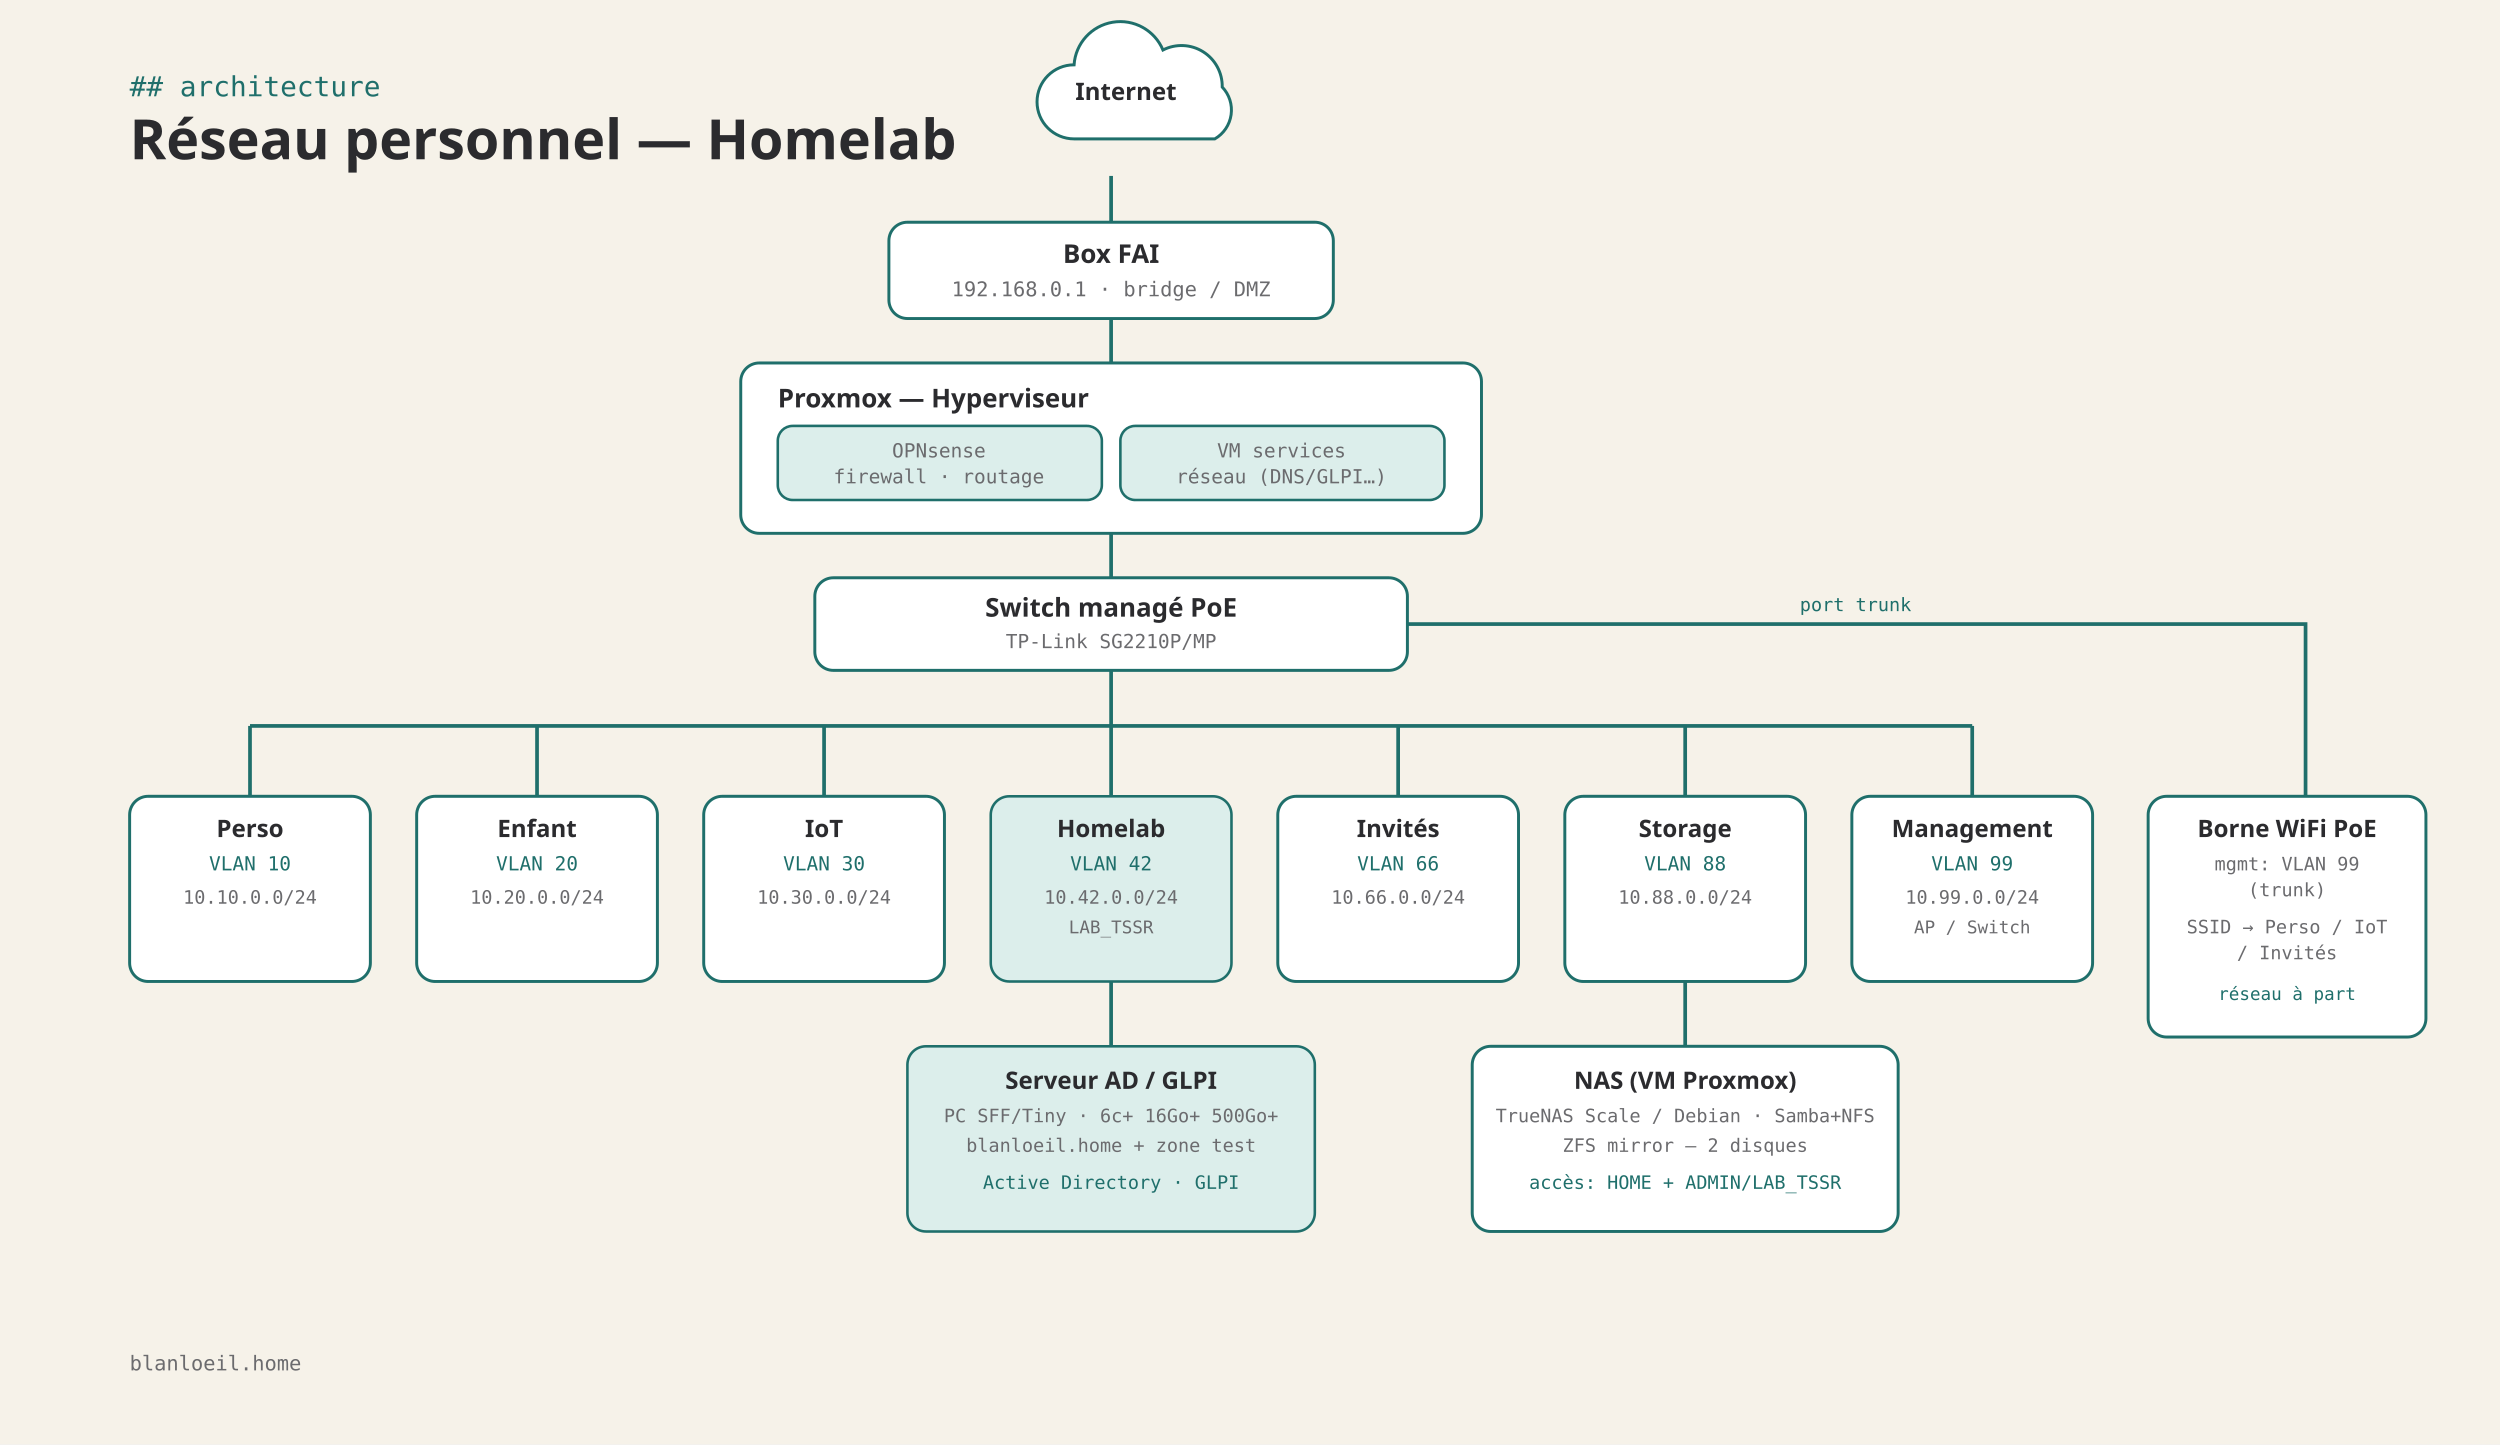
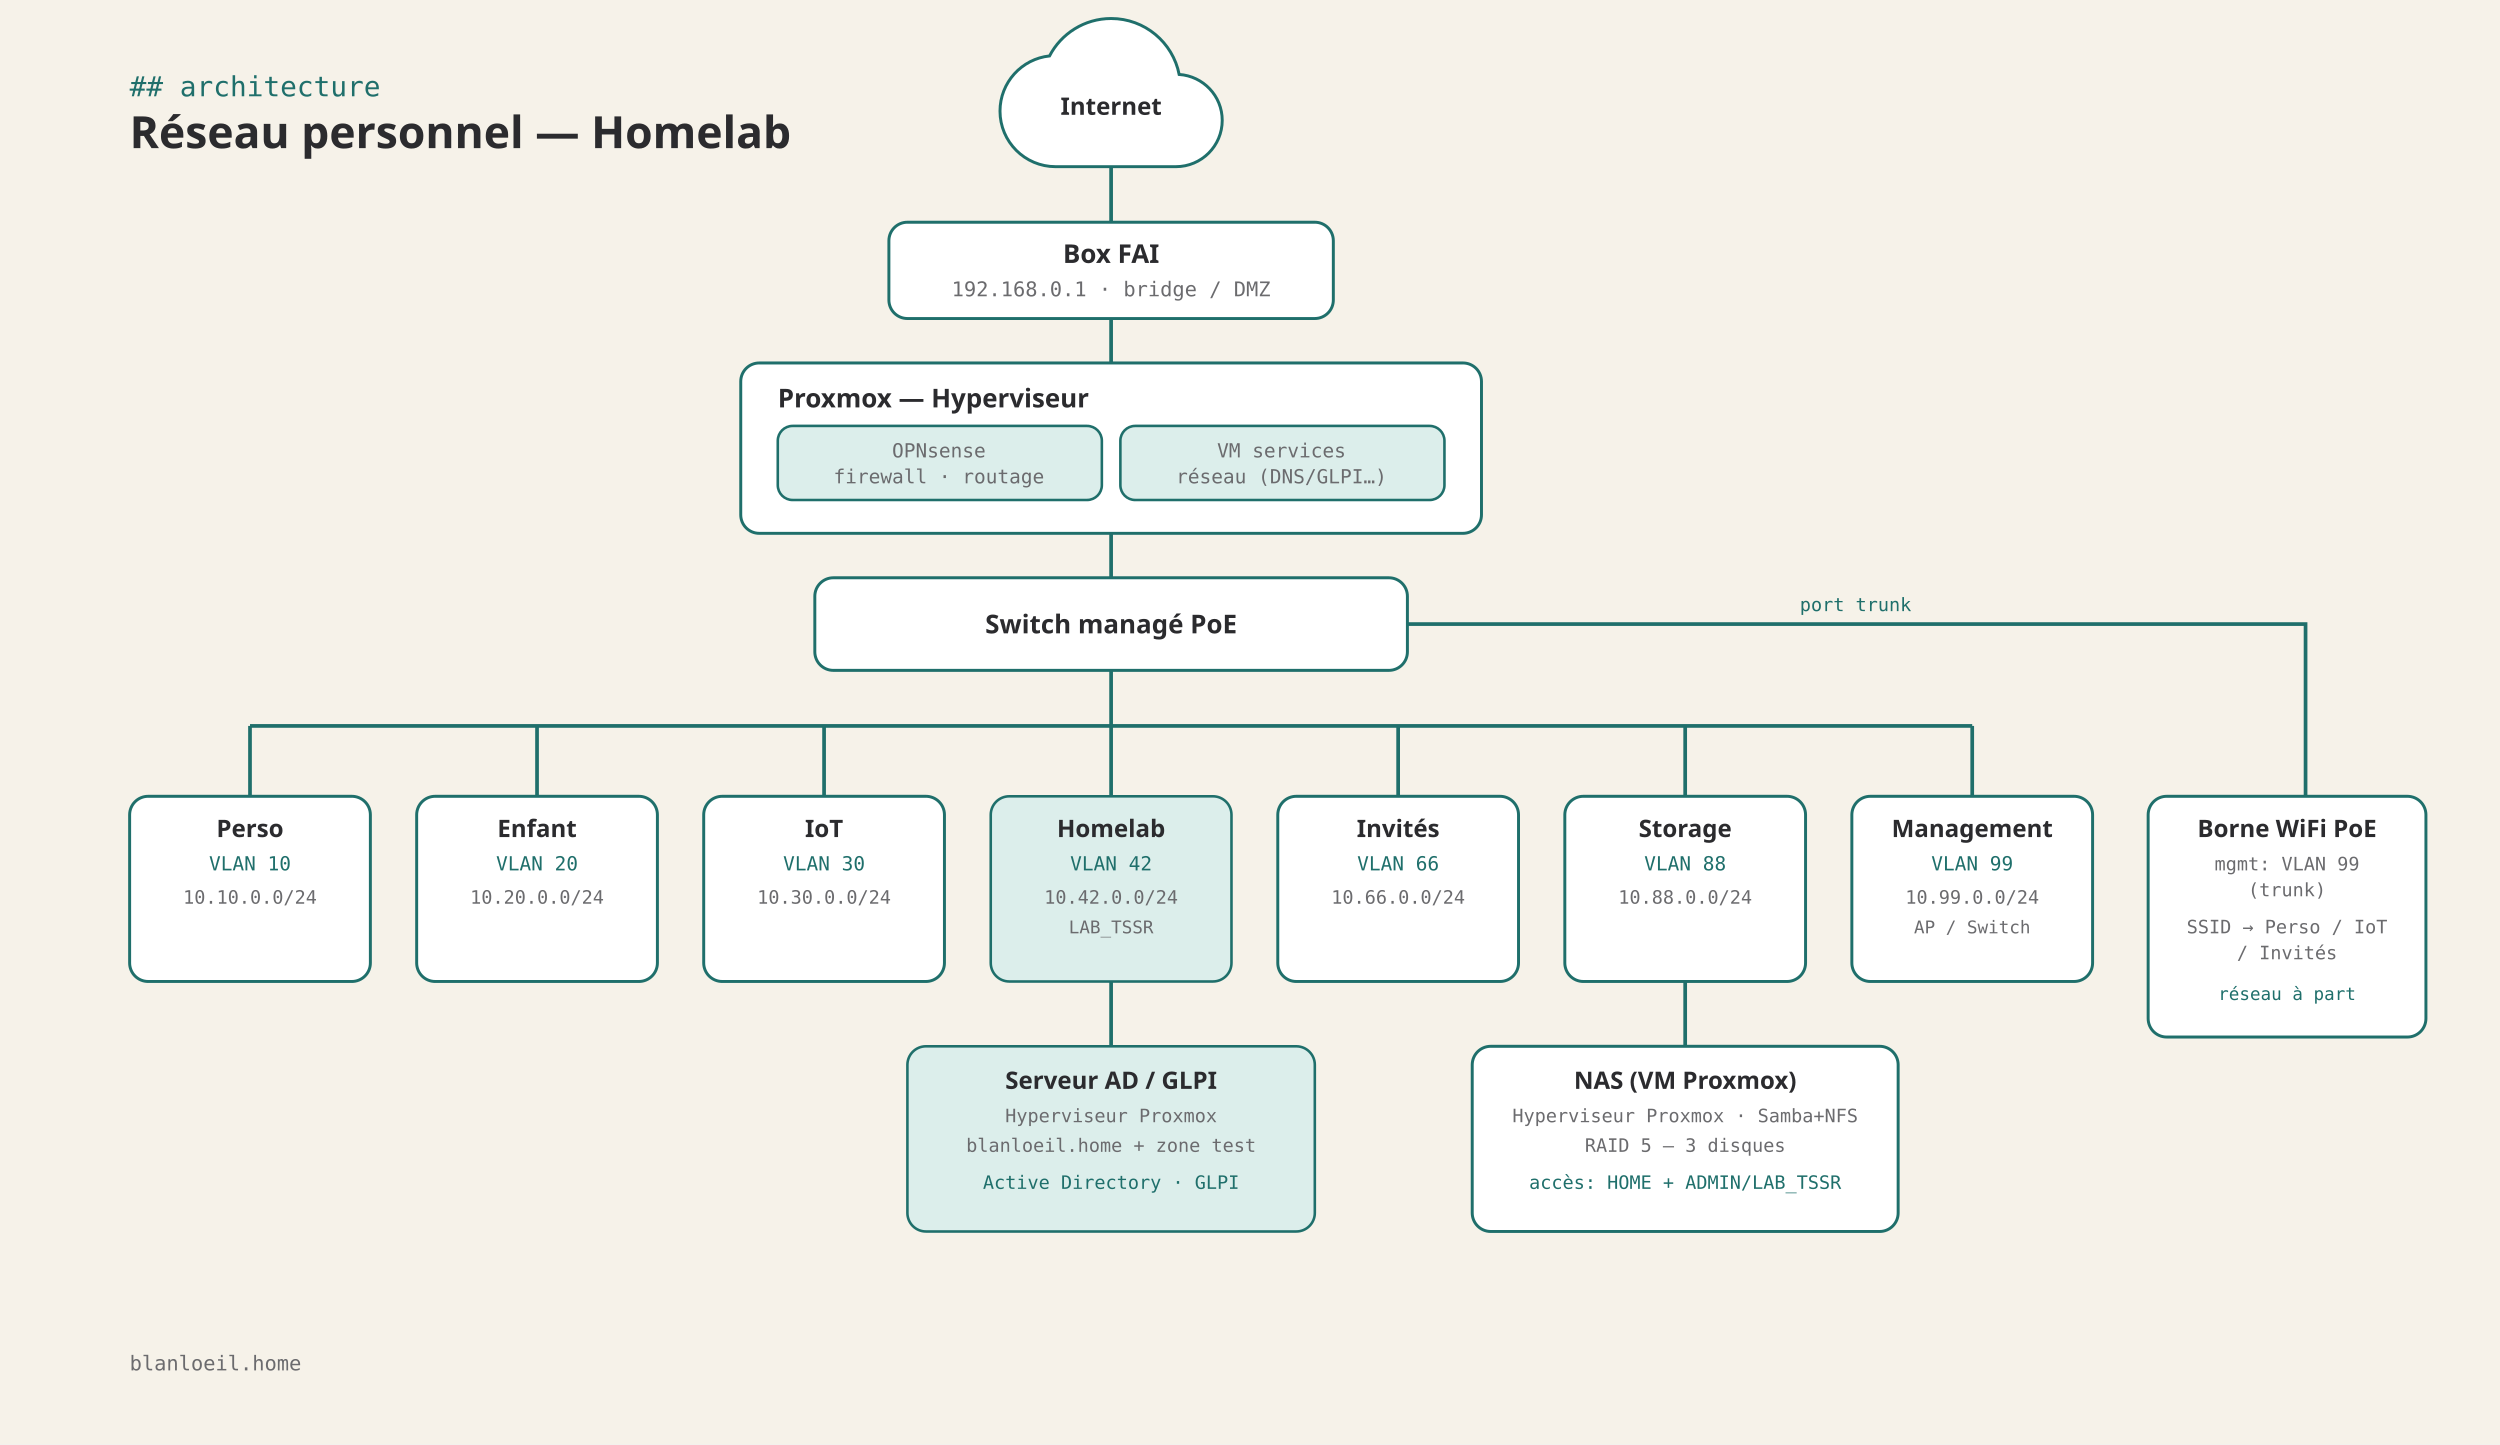
<svg xmlns="http://www.w3.org/2000/svg" viewBox="0 0 1350 780" font-family="'IBM Plex Sans', 'Space Grotesk', sans-serif">
  <defs>
    <style>
      .title { font-family: 'Space Grotesk', sans-serif; font-weight: 700; fill: #2B2B2E; }
      .tag { font-family: 'IBM Plex Mono', monospace; fill: #1F6F6B; }
      .label { font-family: 'Space Grotesk', sans-serif; font-weight: 600; fill: #2B2B2E; }
      .mono { font-family: 'IBM Plex Mono', monospace; fill: #55565A; }
      .mono-small { font-family: 'IBM Plex Mono', monospace; fill: #6B6B6E; }
      .line { stroke: #1F6F6B; stroke-width: 2; fill: none; }
      .box { fill: #FFFFFF; stroke: #1F6F6B; stroke-width: 1.6; }
      .chip { fill: #DCEEEB; stroke: #1F6F6B; stroke-width: 1.4; }
    </style>
  </defs>
  <rect x="0" y="0" width="1350" height="780" fill="#F6F2E9" />
  <text x="70" y="52" class="tag" font-size="15">## architecture</text>
-   <text x="70" y="86" class="title" font-size="30">Réseau personnel — Homelab</text>
-   <g transform="translate(560,20)">
-     <path d="M20,55 a20,20 0 0,1 0,-40 a25,25 0 0,1 48,-8 a22,22 0 0,1 32,20 a18,18 0 0,1 -4,28 z" fill="#FFFFFF" stroke="#1F6F6B" stroke-width="1.6" />
-     <text x="48" y="34" text-anchor="middle" class="label" font-size="13">Internet</text>
+   <text x="70" y="80" class="title" font-size="24">Réseau personnel — Homelab</text>
+   <g transform="translate(540,-10) scale(5)">
+     <path d="M19.35,10.04C18.67,6.59 15.64,4 12,4C9.11,4 6.6,5.64 5.35,8.04C2.34,8.36 0,10.91 0,14C0,17.31 2.69,20 6,20H19C21.76,20 24,17.76 24,15C24,12.36 21.95,10.22 19.35,10.04Z" fill="#FFFFFF" stroke="#1F6F6B" stroke-width="0.32" />
  </g>
-   <line x1="600" y1="95" x2="600" y2="120" class="line" />
+   <text x="600" y="62" text-anchor="middle" class="label" font-size="13">Internet</text>
+   <line x1="600" y1="90" x2="600" y2="120" class="line" />
  <rect x="480" y="120" width="240" height="52" rx="10" class="box" />
  <text x="600" y="142" text-anchor="middle" class="label" font-size="14">Box FAI</text>
  <text x="600" y="160" text-anchor="middle" class="mono-small" font-size="11">192.168.0.1 · bridge / DMZ</text>
  <line x1="600" y1="172" x2="600" y2="196" class="line" />
  <rect x="400" y="196" width="400" height="92" rx="10" class="box" />
  <text x="420" y="220" class="label" font-size="14">Proxmox — Hyperviseur</text>
  <rect x="420" y="230" width="175" height="40" rx="8" class="chip" />
  <text x="507" y="247" text-anchor="middle" class="mono-small" font-size="10.5">OPNsense</text>
  <text x="507" y="261" text-anchor="middle" class="mono-small" font-size="10.5">firewall · routage</text>
  <rect x="605" y="230" width="175" height="40" rx="8" class="chip" />
  <text x="692" y="247" text-anchor="middle" class="mono-small" font-size="10.5">VM services</text>
  <text x="692" y="261" text-anchor="middle" class="mono-small" font-size="10.5">réseau (DNS/GLPI…)</text>
  <line x1="600" y1="288" x2="600" y2="312" class="line" />
  <rect x="440" y="312" width="320" height="50" rx="10" class="box" />
-   <text x="600" y="333" text-anchor="middle" class="label" font-size="14">Switch managé PoE</text>
-   <text x="600" y="350" text-anchor="middle" class="mono-small" font-size="10.5">TP-Link SG2210P/MP</text>
+   <text x="600" y="342" text-anchor="middle" class="label" font-size="14">Switch managé PoE</text>
  <line x1="600" y1="362" x2="600" y2="392" class="line" />
  <line x1="135" y1="392" x2="1065" y2="392" class="line" />
  <line x1="135" y1="392" x2="135" y2="430" class="line" />
  <rect x="70" y="430" width="130" height="100" rx="10" class="box" />
  <text x="135" y="452" text-anchor="middle" class="label" font-size="13">Perso</text>
  <text x="135" y="470" text-anchor="middle" class="tag" font-size="10.5">VLAN 10</text>
  <text x="135" y="488" text-anchor="middle" class="mono-small" font-size="10">10.10.0.0/24</text>
  <line x1="290" y1="392" x2="290" y2="430" class="line" />
  <rect x="225" y="430" width="130" height="100" rx="10" class="box" />
  <text x="290" y="452" text-anchor="middle" class="label" font-size="13">Enfant</text>
  <text x="290" y="470" text-anchor="middle" class="tag" font-size="10.5">VLAN 20</text>
  <text x="290" y="488" text-anchor="middle" class="mono-small" font-size="10">10.20.0.0/24</text>
  <line x1="445" y1="392" x2="445" y2="430" class="line" />
  <rect x="380" y="430" width="130" height="100" rx="10" class="box" />
  <text x="445" y="452" text-anchor="middle" class="label" font-size="13">IoT</text>
  <text x="445" y="470" text-anchor="middle" class="tag" font-size="10.5">VLAN 30</text>
  <text x="445" y="488" text-anchor="middle" class="mono-small" font-size="10">10.30.0.0/24</text>
  <line x1="600" y1="392" x2="600" y2="430" class="line" />
  <rect x="535" y="430" width="130" height="100" rx="10" class="chip" />
  <text x="600" y="452" text-anchor="middle" class="label" font-size="13">Homelab</text>
  <text x="600" y="470" text-anchor="middle" class="tag" font-size="10.5">VLAN 42</text>
  <text x="600" y="488" text-anchor="middle" class="mono-small" font-size="10">10.42.0.0/24</text>
  <text x="600" y="504" text-anchor="middle" class="mono-small" font-size="9.5">LAB_TSSR</text>
  <line x1="755" y1="392" x2="755" y2="430" class="line" />
  <rect x="690" y="430" width="130" height="100" rx="10" class="box" />
  <text x="755" y="452" text-anchor="middle" class="label" font-size="13">Invités</text>
  <text x="755" y="470" text-anchor="middle" class="tag" font-size="10.5">VLAN 66</text>
  <text x="755" y="488" text-anchor="middle" class="mono-small" font-size="10">10.66.0.0/24</text>
  <line x1="910" y1="392" x2="910" y2="430" class="line" />
  <rect x="845" y="430" width="130" height="100" rx="10" class="box" />
  <text x="910" y="452" text-anchor="middle" class="label" font-size="13">Storage</text>
  <text x="910" y="470" text-anchor="middle" class="tag" font-size="10.5">VLAN 88</text>
  <text x="910" y="488" text-anchor="middle" class="mono-small" font-size="10">10.88.0.0/24</text>
  <line x1="1065" y1="392" x2="1065" y2="430" class="line" />
  <rect x="1000" y="430" width="130" height="100" rx="10" class="box" />
  <text x="1065" y="452" text-anchor="middle" class="label" font-size="13">Management</text>
  <text x="1065" y="470" text-anchor="middle" class="tag" font-size="10.5">VLAN 99</text>
  <text x="1065" y="488" text-anchor="middle" class="mono-small" font-size="10">10.99.0.0/24</text>
  <text x="1065" y="504" text-anchor="middle" class="mono-small" font-size="9.5">AP / Switch</text>
  <line x1="910" y1="530" x2="910" y2="565" class="line" />
  <rect x="795" y="565" width="230" height="100" rx="10" class="box" />
  <text x="910" y="588" text-anchor="middle" class="label" font-size="13">NAS (VM Proxmox)</text>
-   <text x="910" y="606" text-anchor="middle" class="mono-small" font-size="10">TrueNAS Scale / Debian · Samba+NFS</text>
-   <text x="910" y="622" text-anchor="middle" class="mono-small" font-size="10">ZFS mirror — 2 disques</text>
+   <text x="910" y="606" text-anchor="middle" class="mono-small" font-size="10">Hyperviseur Proxmox · Samba+NFS</text>
+   <text x="910" y="622" text-anchor="middle" class="mono-small" font-size="10">RAID 5 — 3 disques</text>
  <text x="910" y="642" text-anchor="middle" class="tag" font-size="10">accès: HOME + ADMIN/LAB_TSSR</text>
  <line x1="600" y1="530" x2="600" y2="565" class="line" />
  <rect x="490" y="565" width="220" height="100" rx="10" class="chip" />
  <text x="600" y="588" text-anchor="middle" class="label" font-size="13">Serveur AD / GLPI</text>
-   <text x="600" y="606" text-anchor="middle" class="mono-small" font-size="10">PC SFF/Tiny · 6c+ 16Go+ 500Go+</text>
+   <text x="600" y="606" text-anchor="middle" class="mono-small" font-size="10">Hyperviseur Proxmox</text>
  <text x="600" y="622" text-anchor="middle" class="mono-small" font-size="10">blanloeil.home + zone test</text>
  <text x="600" y="642" text-anchor="middle" class="tag" font-size="10">Active Directory · GLPI</text>
  <path d="M 760,337 H 1245 V 430" class="line" />
  <text x="1002" y="330" text-anchor="middle" class="tag" font-size="10">port trunk</text>
  <rect x="1160" y="430" width="150" height="130" rx="10" class="box" />
  <text x="1235" y="452" text-anchor="middle" class="label" font-size="13">Borne WiFi PoE</text>
  <text x="1235" y="470" text-anchor="middle" class="mono-small" font-size="10">mgmt: VLAN 99</text>
  <text x="1235" y="484" text-anchor="middle" class="mono-small" font-size="10">(trunk)</text>
  <text x="1235" y="504" text-anchor="middle" class="mono-small" font-size="10">SSID → Perso / IoT</text>
  <text x="1235" y="518" text-anchor="middle" class="mono-small" font-size="10">/ Invités</text>
  <text x="1235" y="540" text-anchor="middle" class="tag" font-size="9.5">réseau à part</text>
  <text x="70" y="740" class="mono-small" font-size="11">blanloeil.home</text>
</svg>
